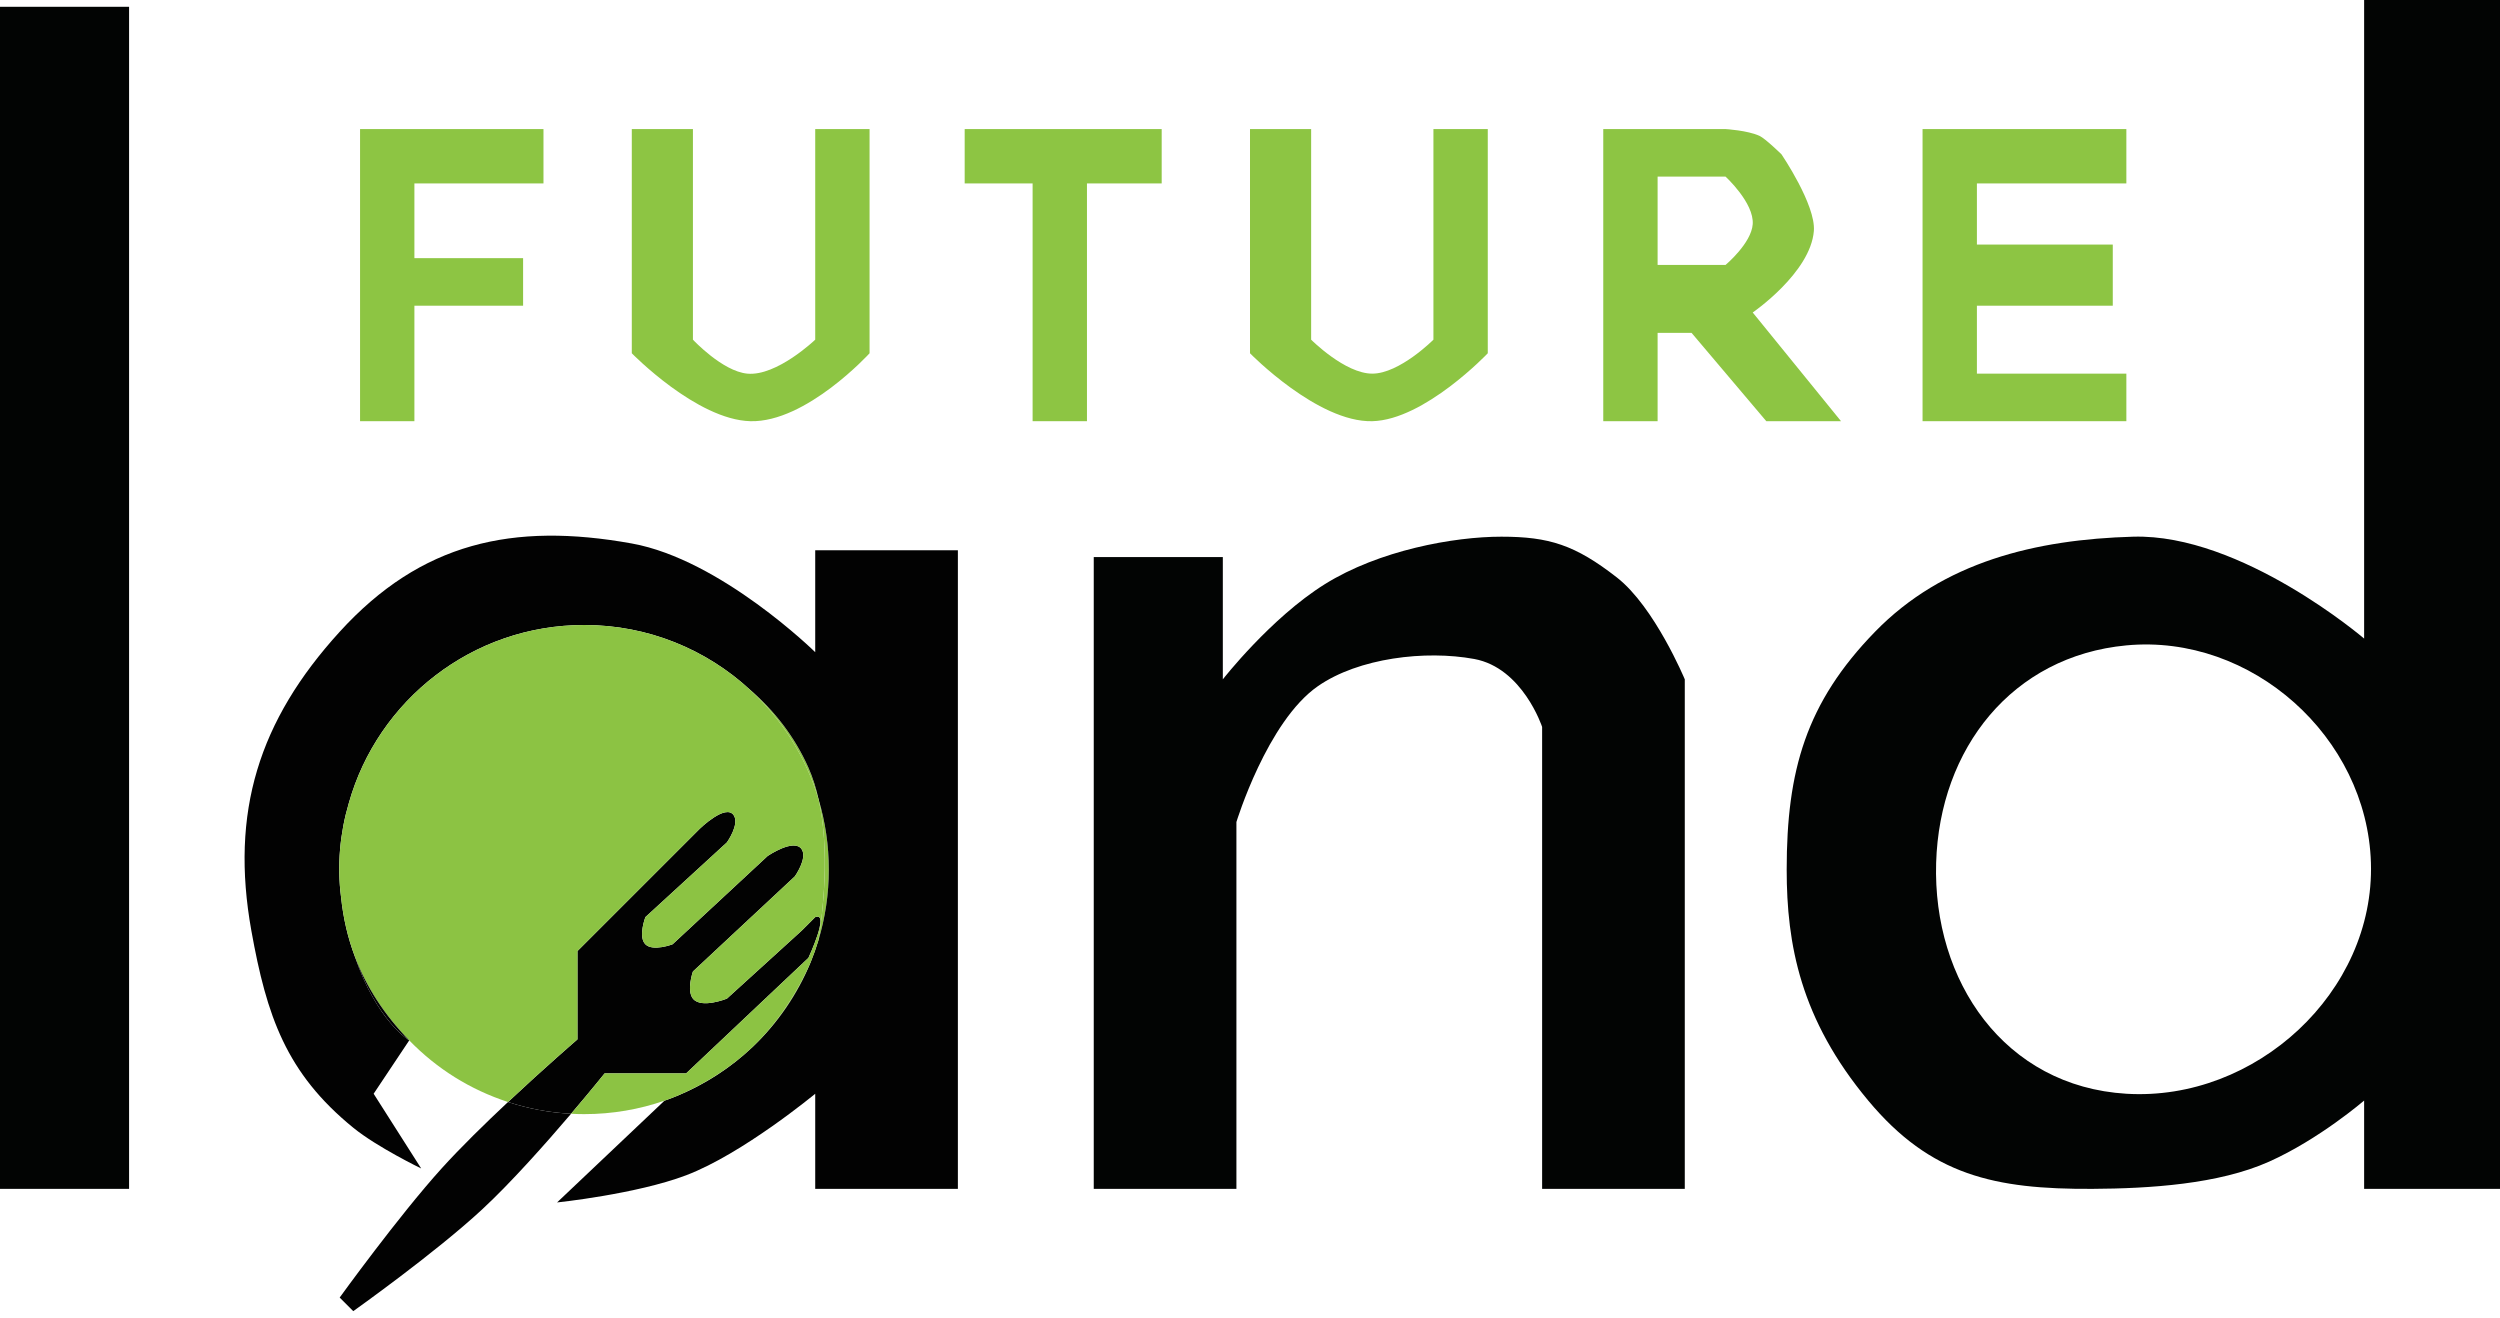
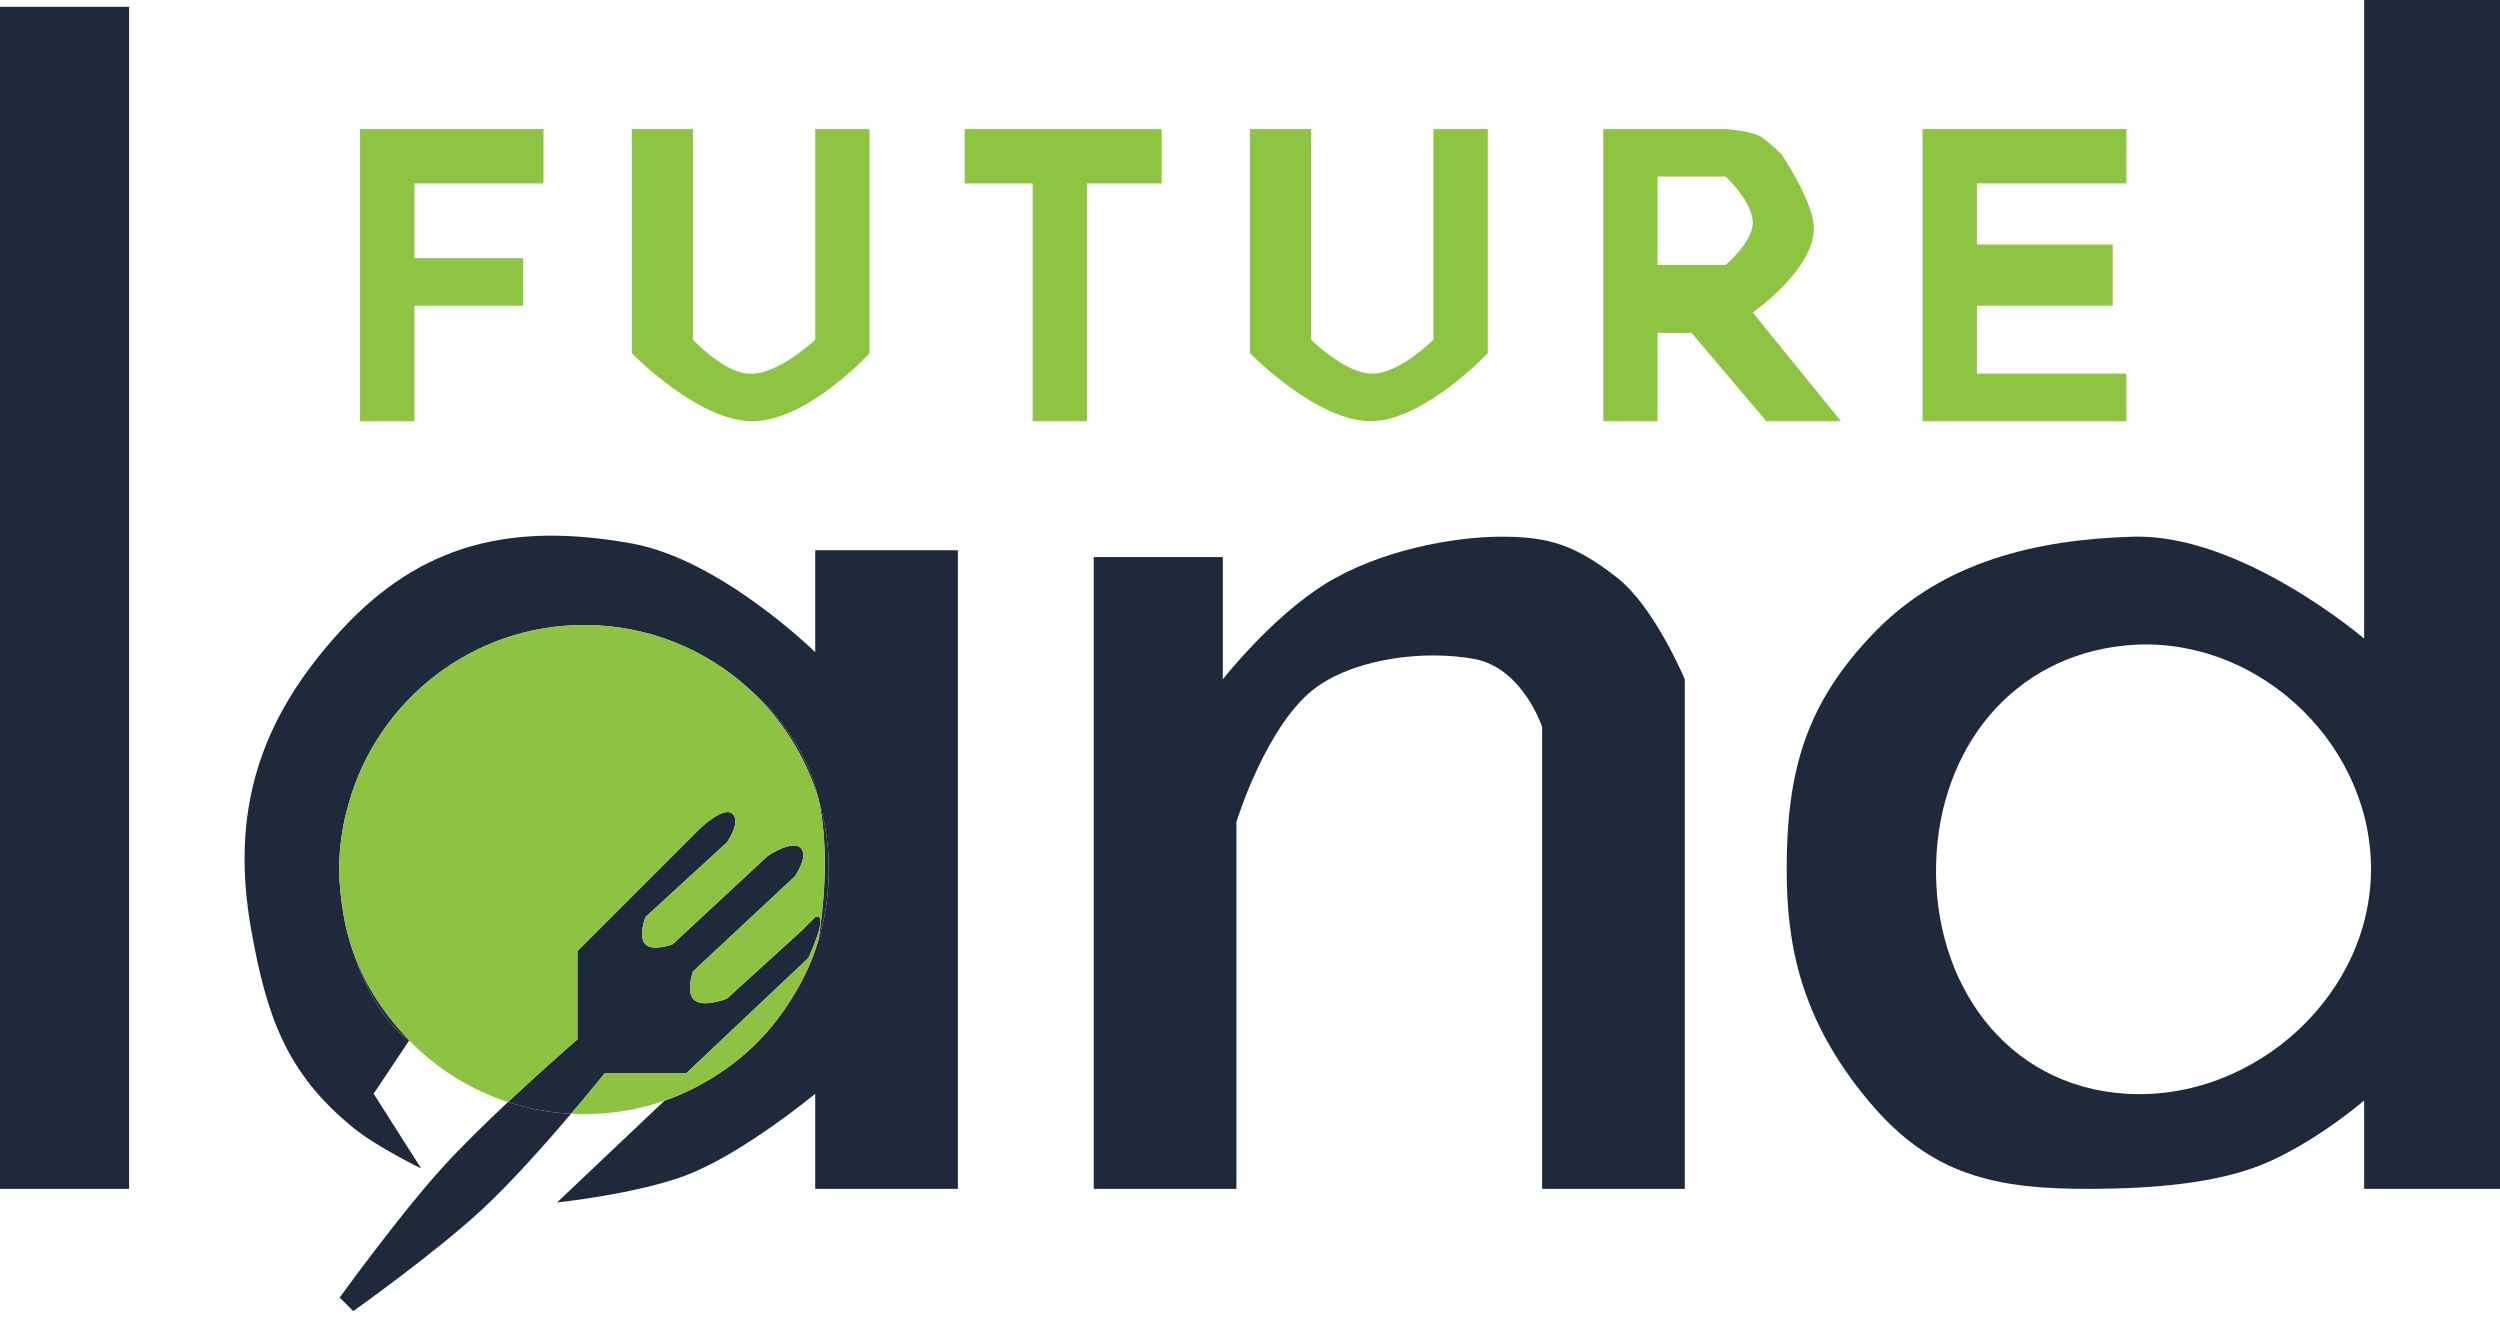
<svg xmlns="http://www.w3.org/2000/svg" width="184" height="97" viewBox="0 0 184 97" fill="none">
-   <path d="M0 87.5V0.5H9.5V87.5H0Z" fill="#020403" />
+   <path d="M0 87.5V0.5H9.5V87.5H0Z" fill="#1E293B" />
  <path d="M40 13.5V9.5H26.5V31H30.5V22.5H38.5V19H30.5V13.5H40Z" fill="#8DC543" />
  <path d="M46.5 26V9.5H51V25C51 25 53.166 27.325 55 27.5C57.173 27.707 60 25 60 25V9.5H64V26C64 26 59.345 31.106 55.228 31C51.275 30.898 46.5 26 46.5 26Z" fill="#8DC543" />
  <path d="M71 13.5V9.5H85.5V13.5H80V31H76V13.5H71Z" fill="#8DC543" />
  <path d="M92 26V9.5H96.5V25C96.5 25 98.99 27.5 101 27.5C103.01 27.5 105.5 25 105.5 25V9.5H109.5V26C109.5 26 104.85 30.905 101 31C96.981 31.099 92 26 92 26Z" fill="#8DC543" />
  <path d="M141.5 31V9.5H156.5V13.5H145.5V18H155.5V22.5H145.5V27.5H156.5V31H141.5Z" fill="#8DC543" />
-   <path d="M124 87.5H113.5V53.5C113.5 53.5 112.072 49.157 108.5 48.5C104.912 47.84 99.997 48.42 97 50.5C93.258 53.096 91 60.5 91 60.5V87.5H80.5V41H90V50C90 50 93.519 45.488 97.5 43C101.5 40.5 107 39.5 110.5 39.5C114.02 39.5 115.931 40.109 119 42.5C121.777 44.664 124 50 124 50V87.5Z" fill="#020403" />
-   <path fill-rule="evenodd" clip-rule="evenodd" d="M174 47V0H184V87.5H174V81C174 81 170.71 83.84 167 85.5C163.29 87.16 158.215 87.478 154 87.5C146.82 87.538 142.096 86.516 137.5 81C132.5 75 131.5 69.5 131.5 64C131.5 56.71 132.918 51.727 138 46.5C143.005 41.352 149.823 39.705 157 39.5C164.974 39.272 174 47 174 47ZM156.5 47.5C148.105 48.291 142.753 55.071 142.5 63.5C142.238 72.222 147.532 79.956 156.5 80.5C166.01 81.077 174.788 73.024 174.5 63.5C174.22 54.244 165.719 46.632 156.5 47.5Z" fill="#020403" />
+   <path d="M124 87.5H113.5V53.5C113.5 53.5 112.072 49.157 108.5 48.5C104.912 47.84 99.997 48.42 97 50.5C93.258 53.096 91 60.5 91 60.5V87.5H80.5V41H90V50C90 50 93.519 45.488 97.5 43C101.5 40.5 107 39.5 110.5 39.5C114.02 39.5 115.931 40.109 119 42.5C121.777 44.664 124 50 124 50V87.5Z" fill="#1E293B" />
+   <path fill-rule="evenodd" clip-rule="evenodd" d="M174 47V0H184V87.5H174V81C174 81 170.71 83.84 167 85.5C163.29 87.16 158.215 87.478 154 87.5C146.82 87.538 142.096 86.516 137.5 81C132.5 75 131.5 69.5 131.5 64C131.5 56.71 132.918 51.727 138 46.5C143.005 41.352 149.823 39.705 157 39.5C164.974 39.272 174 47 174 47ZM156.5 47.5C148.105 48.291 142.753 55.071 142.5 63.5C142.238 72.222 147.532 79.956 156.5 80.5C166.01 81.077 174.788 73.024 174.5 63.5C174.22 54.244 165.719 46.632 156.5 47.5Z" fill="#1E293B" />
  <path fill-rule="evenodd" clip-rule="evenodd" d="M118 9.5V31H122V24.5H124.5L130 31H135.5L129 23C129 23 133.254 20.078 133.5 17C133.653 15.089 131.12 11.361 131.12 11.361C131.12 11.361 129.929 10.197 129.5 10C128.613 9.593 127 9.5 127 9.5H118ZM122 19.5V13H127C127 13 129.108 14.93 129 16.5C128.903 17.905 127 19.5 127 19.5H122Z" fill="#8DC543" />
-   <path d="M42.5 70V76.5C42.5 76.5 40.088 78.579 37.39 81.108C38.862 81.591 40.418 81.889 42.03 81.974C43.49 80.26 44.5 79 44.5 79H50.5L59.5 70.5C59.5 70.5 61.105 67.065 60 67.5L59 68.5L53.5 73.5C53.5 73.5 51.61 74.262 51 73.5C50.512 72.89 51 71.5 51 71.5L58.5 64.5C58.5 64.5 59.452 63.166 59 62.5C58.441 61.676 56.5 63 56.5 63L49.5 69.5C49.5 69.5 48.052 70.052 47.5 69.5C46.948 68.948 47.5 67.5 47.5 67.5L53.5 62C53.5 62 54.454 60.665 54 60C53.407 59.132 51.5 61 51.5 61L42.5 70Z" fill="#020202" />
-   <path d="M32.5 86C29.33 89.506 25 95.5 25 95.5L26 96.5C26 96.5 32.037 92.217 35.5 89C37.645 87.007 40.193 84.131 42.03 81.974C40.418 81.889 38.862 81.591 37.39 81.108C35.697 82.695 33.892 84.46 32.5 86Z" fill="#020202" />
-   <path d="M59.664 70.819C59.663 70.821 59.661 70.824 59.66 70.827C58.693 73.185 57.24 75.292 55.426 77.023C55.423 77.026 55.419 77.029 55.416 77.032C53.792 78.58 51.879 79.827 49.767 80.685C49.484 80.799 49.198 80.907 48.908 81.008C48.908 81.008 49.231 80.907 49.767 80.685C50.986 80.179 53.305 79.043 55.414 77.034L55.416 77.032C55.419 77.029 55.423 77.026 55.426 77.023C58.155 74.418 59.581 71.019 59.66 70.827C59.663 70.822 59.664 70.819 59.664 70.819Z" fill="#8CC343" />
-   <path d="M59.5 56.5C58.499 54.247 57.008 52.319 55.196 50.761C57.546 52.927 59.317 55.71 60.254 58.853C60.072 58.028 59.826 57.233 59.5 56.5Z" fill="#8CC343" />
-   <path d="M60.233 69.215C60.732 67.564 61 65.813 61 64C61 62.211 60.739 60.484 60.254 58.853C61.087 62.638 60.575 67.074 60.233 69.215Z" fill="#8CC343" />
-   <path d="M25.674 59.104C27.806 51.542 34.756 46 43 46C47.706 46 51.989 47.805 55.196 50.761C57.008 52.319 58.499 54.247 59.5 56.5C59.826 57.233 60.072 58.028 60.254 58.853C60.739 60.484 61 62.211 61 64C61 65.813 60.732 67.564 60.233 69.215C60.068 69.761 59.878 70.296 59.664 70.819C59.663 70.821 59.661 70.824 59.66 70.827C58.693 73.185 57.24 75.292 55.426 77.023C55.423 77.026 55.419 77.029 55.416 77.032C53.792 78.58 51.879 79.827 49.767 80.685C49.231 80.907 48.908 81.008 48.908 81.008L41 88.5C41 88.5 46.83 87.891 50.5 86.5C54.664 84.922 60 80.5 60 80.5V87.5H70.5V40.5H60V48C60 48 53.059 41.181 46.5 40C37.748 38.424 30.989 39.927 25 46.5C19.035 53.046 16.935 59.783 18.5 68.5C19.627 74.775 21.056 78.975 26 83C27.766 84.438 31 86 31 86L27.5 80.5L30.119 76.572C30.119 76.572 27.713 75.144 26.114 70.39C25.597 69.015 25.26 67.566 25.103 66.042C24.797 63.689 25.017 61.33 25.674 59.104Z" fill="#020202" />
+   <path d="M42.5 70V76.5C42.5 76.5 40.088 78.579 37.39 81.108C38.862 81.591 40.418 81.889 42.03 81.974C43.49 80.26 44.5 79 44.5 79H50.5L59.5 70.5C59.5 70.5 61.105 67.065 60 67.5L59 68.5L53.5 73.5C53.5 73.5 51.61 74.262 51 73.5C50.512 72.89 51 71.5 51 71.5L58.5 64.5C58.5 64.5 59.452 63.166 59 62.5C58.441 61.676 56.5 63 56.5 63L49.5 69.5C49.5 69.5 48.052 70.052 47.5 69.5C46.948 68.948 47.5 67.5 47.5 67.5L53.5 62C53.5 62 54.454 60.665 54 60C53.407 59.132 51.5 61 51.5 61L42.5 70Z" fill="#1E293B" />
+   <path d="M32.5 86C29.33 89.506 25 95.5 25 95.5L26 96.5C26 96.5 32.037 92.217 35.5 89C37.645 87.007 40.193 84.131 42.03 81.974C40.418 81.889 38.862 81.591 37.39 81.108C35.697 82.695 33.892 84.46 32.5 86Z" fill="#1E293B" />
+   <path d="M59.664 70.819C59.663 70.821 59.661 70.824 59.66 70.827C58.693 73.185 57.24 75.292 55.426 77.023C55.423 77.026 55.419 77.029 55.416 77.032C53.792 78.58 51.879 79.827 49.767 80.685C49.484 80.799 49.198 80.907 48.908 81.008C48.908 81.008 49.231 80.907 49.767 80.685C50.986 80.179 53.305 79.043 55.414 77.034L55.416 77.032C55.419 77.029 55.423 77.026 55.426 77.023C58.155 74.418 59.581 71.019 59.66 70.827C59.663 70.822 59.664 70.819 59.664 70.819Z" fill="#1E293B" />
+   <path d="M59.5 56.5C58.499 54.247 57.008 52.319 55.196 50.761C57.546 52.927 59.317 55.71 60.254 58.853C60.072 58.028 59.826 57.233 59.5 56.5Z" fill="#1E293B" />
+   <path d="M60.233 69.215C60.732 67.564 61 65.813 61 64C61 62.211 60.739 60.484 60.254 58.853C61.087 62.638 60.575 67.074 60.233 69.215Z" fill="#1E293B" />
+   <path d="M25.674 59.104C27.806 51.542 34.756 46 43 46C47.706 46 51.989 47.805 55.196 50.761C57.008 52.319 58.499 54.247 59.5 56.5C59.826 57.233 60.072 58.028 60.254 58.853C60.739 60.484 61 62.211 61 64C61 65.813 60.732 67.564 60.233 69.215C60.068 69.761 59.878 70.296 59.664 70.819C59.663 70.821 59.661 70.824 59.66 70.827C58.693 73.185 57.24 75.292 55.426 77.023C55.423 77.026 55.419 77.029 55.416 77.032C53.792 78.58 51.879 79.827 49.767 80.685C49.231 80.907 48.908 81.008 48.908 81.008L41 88.5C41 88.5 46.83 87.891 50.5 86.5C54.664 84.922 60 80.5 60 80.5V87.5H70.5V40.5H60V48C60 48 53.059 41.181 46.5 40C37.748 38.424 30.989 39.927 25 46.5C19.035 53.046 16.935 59.783 18.5 68.5C19.627 74.775 21.056 78.975 26 83C27.766 84.438 31 86 31 86L27.5 80.5L30.119 76.572C30.119 76.572 27.713 75.144 26.114 70.39C25.597 69.015 25.26 67.566 25.103 66.042C24.797 63.689 25.017 61.33 25.674 59.104Z" fill="#1E293B" />
  <path fill-rule="evenodd" clip-rule="evenodd" d="M25.674 59.104C27.806 51.542 34.756 46 43 46C47.706 46 51.989 47.805 55.196 50.761C57.546 52.927 59.317 55.71 60.254 58.853C61.087 62.638 60.575 67.074 60.233 69.215C60.068 69.761 59.878 70.296 59.664 70.819L59.66 70.827C59.581 71.019 58.155 74.418 55.426 77.023L55.416 77.032L55.414 77.034C53.305 79.043 50.986 80.179 49.767 80.685C49.231 80.907 48.908 81.008 48.908 81.008C47.058 81.651 45.07 82 43 82C42.675 82 42.351 81.991 42.03 81.974C43.49 80.26 44.5 79 44.5 79H50.5L59.5 70.5C59.5 70.5 61.105 67.065 60 67.5L59 68.5L53.5 73.5C53.5 73.5 51.61 74.262 51 73.5C50.512 72.89 51 71.5 51 71.5L58.5 64.5C58.5 64.5 59.452 63.166 59 62.5C58.441 61.676 56.5 63 56.5 63L49.5 69.5C49.5 69.5 48.052 70.052 47.5 69.5C46.948 68.948 47.5 67.5 47.5 67.5L53.5 62C53.5 62 54.454 60.665 54 60C53.407 59.132 51.5 61 51.5 61L42.5 70V76.5C42.5 76.5 40.088 78.579 37.39 81.108C34.605 80.196 32.163 78.672 30.119 76.572C28.297 74.706 26.963 72.647 26.114 70.39C25.597 69.015 25.26 67.566 25.103 66.042C24.797 63.689 25.017 61.33 25.674 59.104Z" fill="#8CC343" />
-   <path d="M30.119 76.572C30.119 76.572 27.713 75.144 26.114 70.39C26.963 72.647 28.297 74.706 30.119 76.572Z" fill="#020202" />
+   <path d="M30.119 76.572C30.119 76.572 27.713 75.144 26.114 70.39C26.963 72.647 28.297 74.706 30.119 76.572Z" fill="#1E293B" />
</svg>
